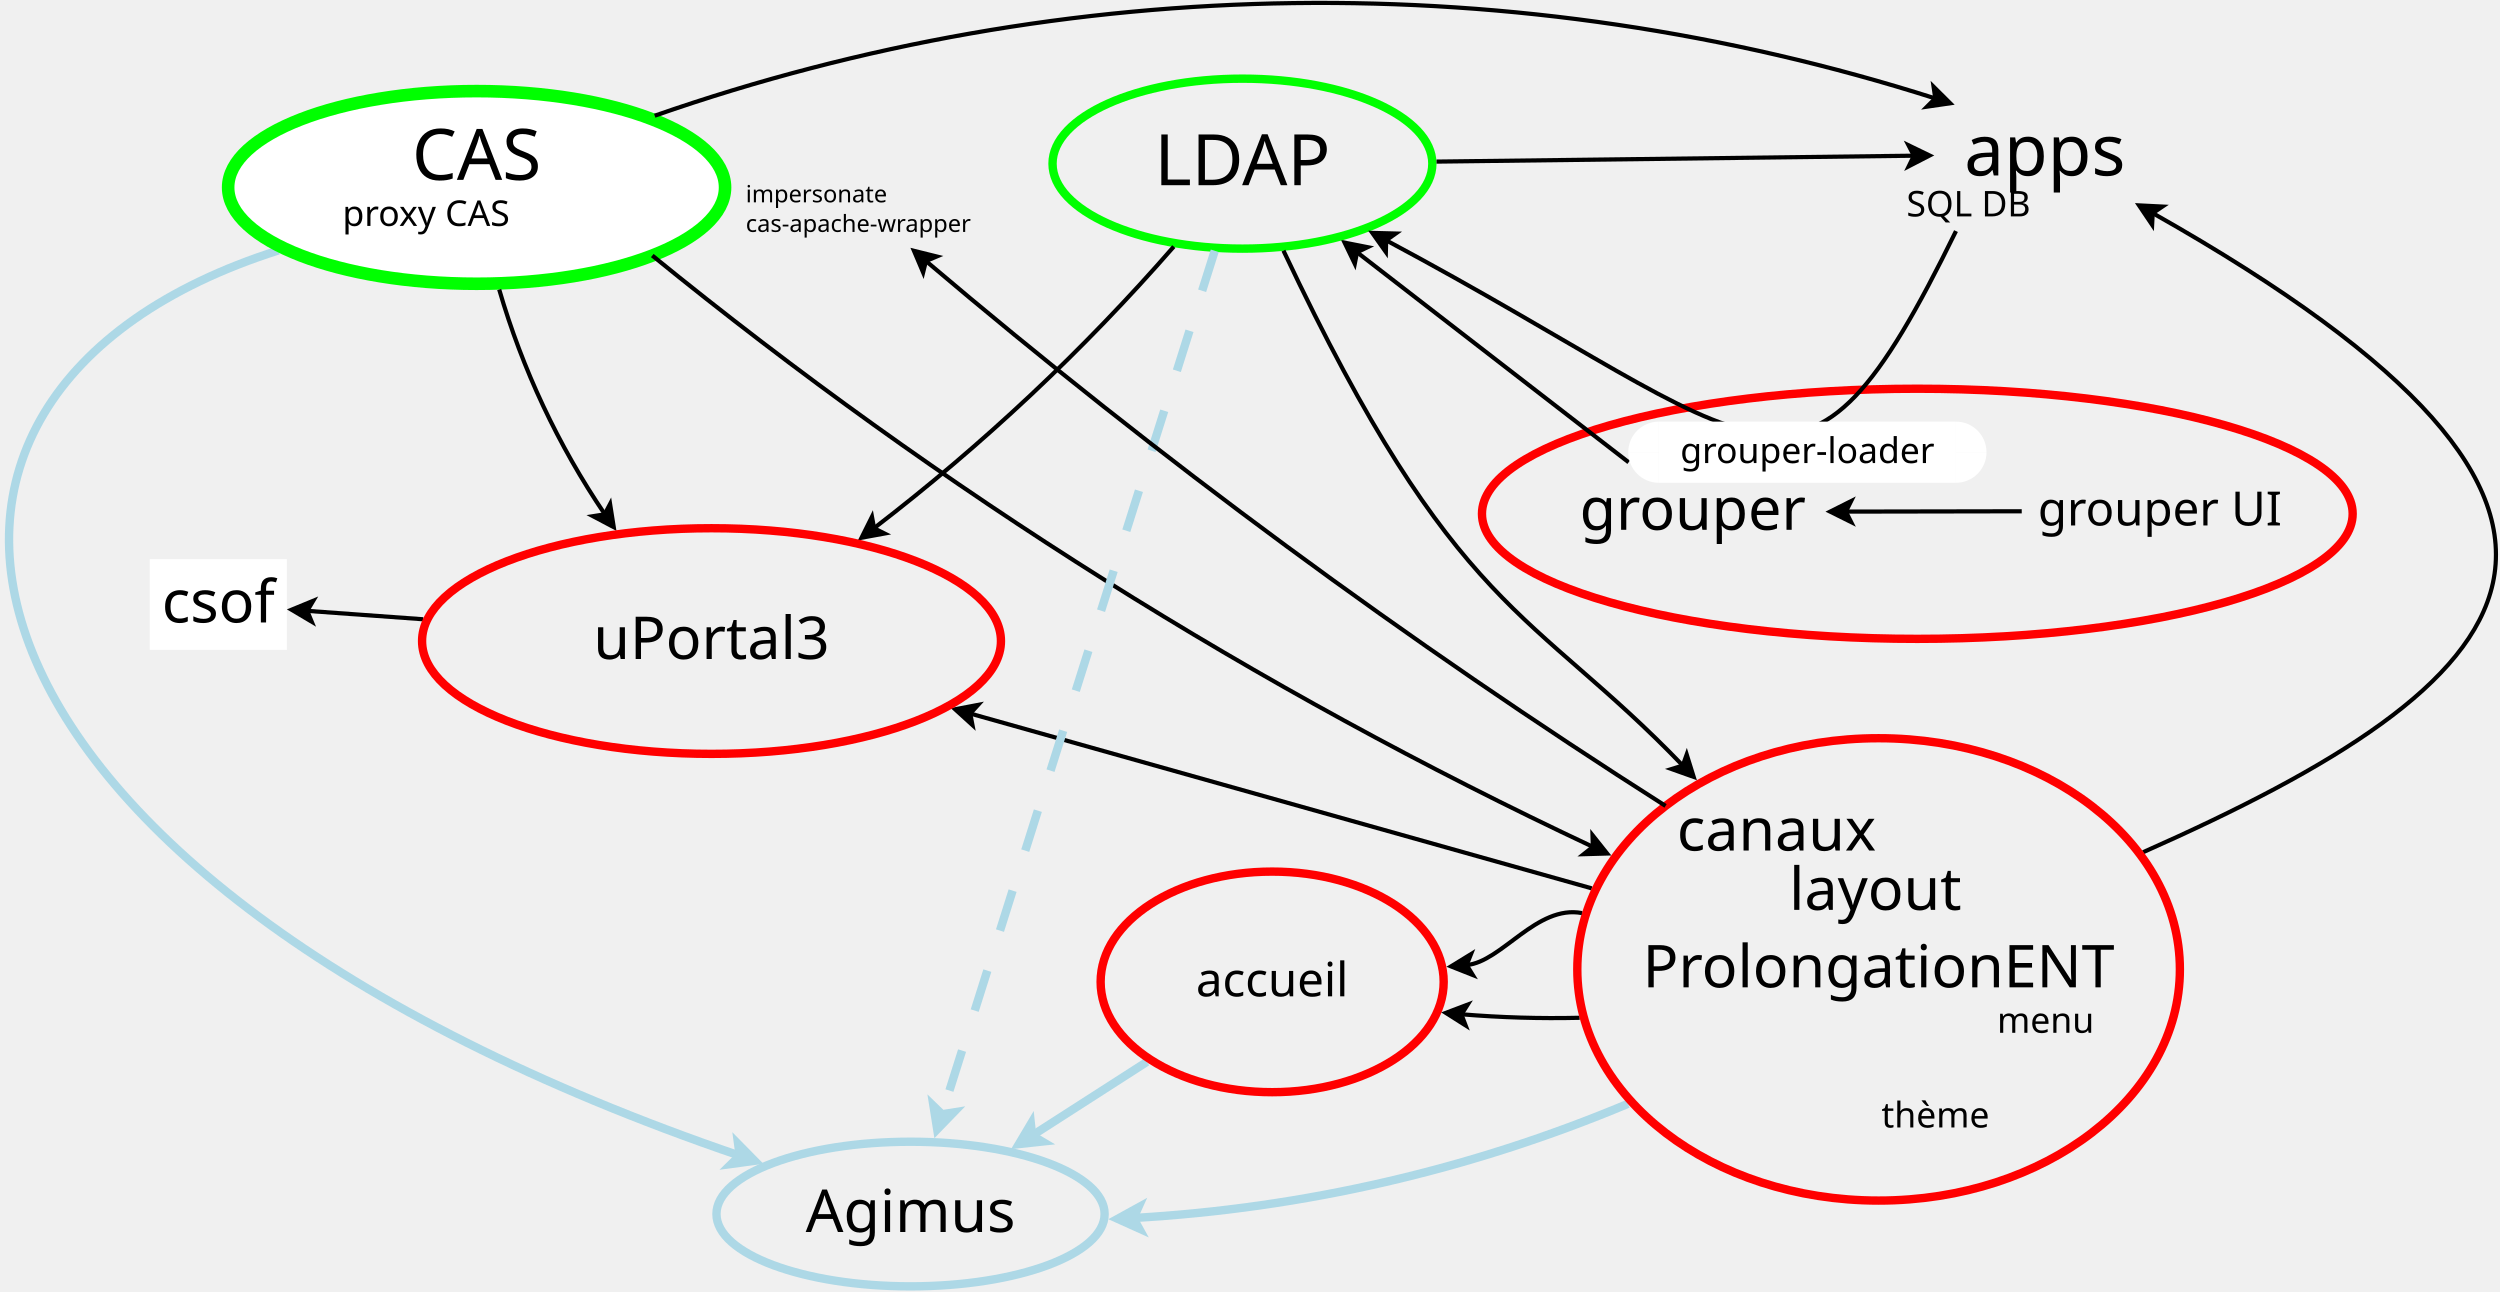
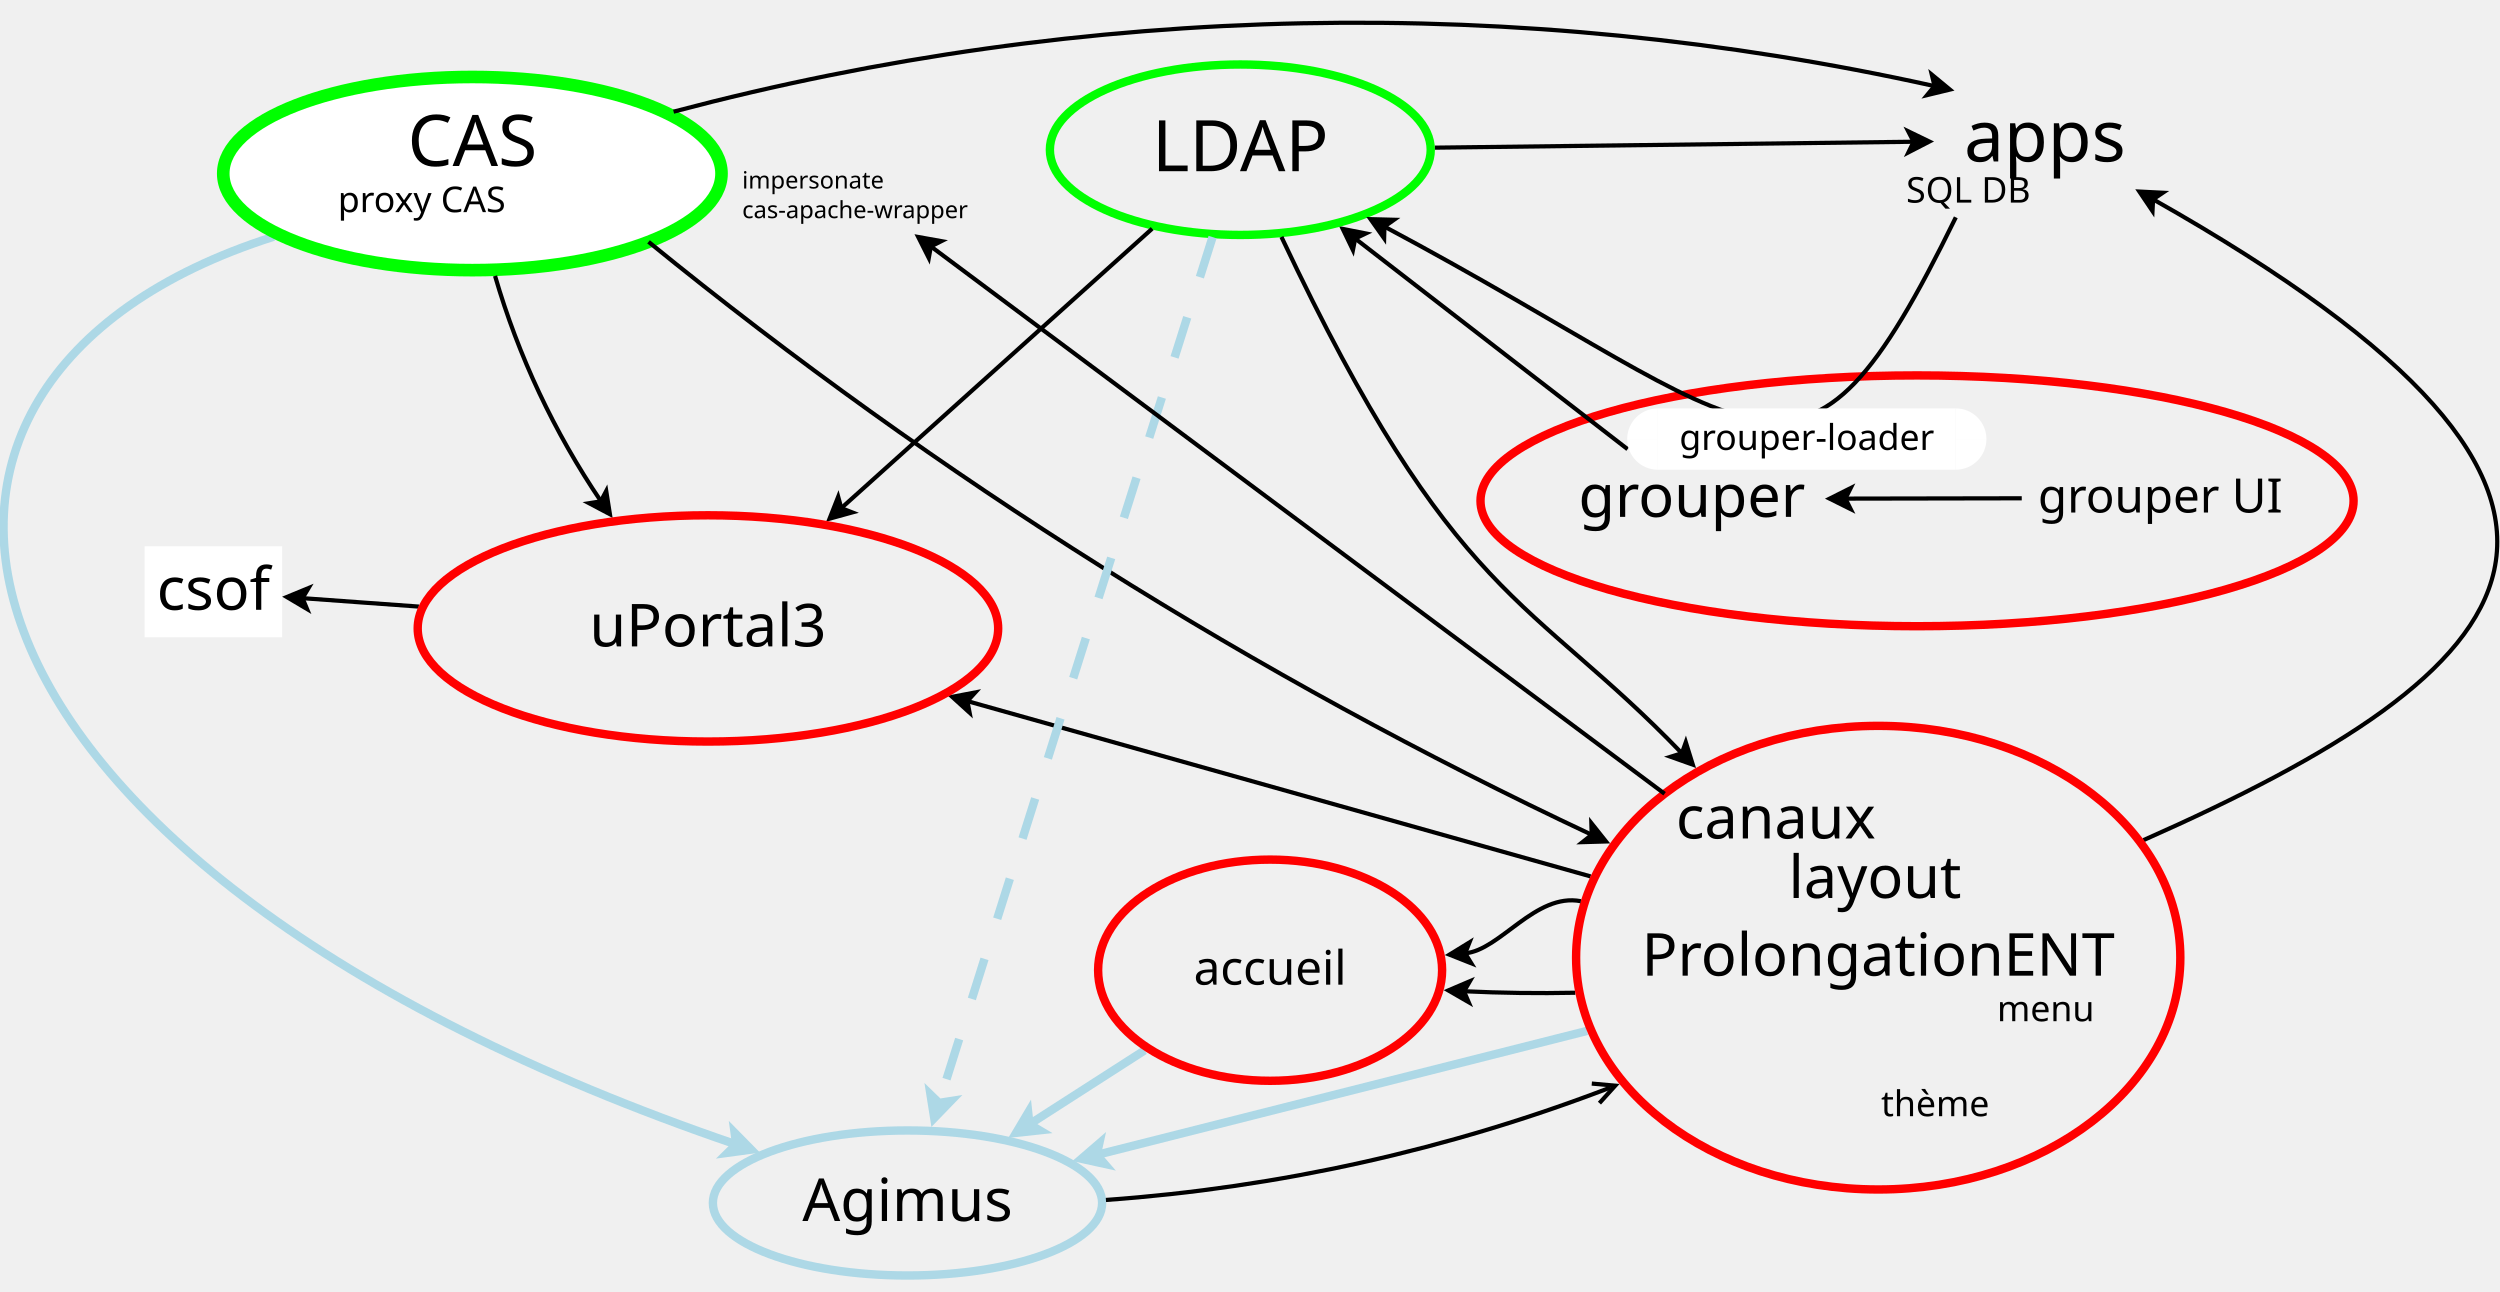
- <svg xmlns="http://www.w3.org/2000/svg" width="60cm" height="31cm" viewBox="-936 -277 1187 616">
-   <g>
-     <path style="fill: none; fill-opacity:0; stroke-width: 4; stroke: #add8e6" d="M -805.842 -157.592 C -1022.48,-88.775 -975.454,141.133 -585.852,274.164" />
-     <polygon style="fill: #add8e6" points="-578.754,276.587 -589.833,278.088 -585.852,274.164 -586.602,268.624 " />
-     <polygon style="fill: none; fill-opacity:0; stroke-width: 4; stroke: #add8e6" points="-578.754,276.587 -589.833,278.088 -585.852,274.164 -586.602,268.624 " />
+ <svg xmlns="http://www.w3.org/2000/svg" width="60cm" height="31cm" viewBox="-936 -265 1189 604">
+   <g>
+     <path style="fill: none; fill-opacity:0; stroke-width: 4; stroke: #add8e6" d="M -805.842 -157.593 C -1022.48,-88.775 -975.454,141.134 -585.852,274.163" />
+     <polygon style="fill: #add8e6" points="-578.755,276.587 -589.834,278.087 -585.852,274.163 -586.602,268.624 " />
+     <polygon style="fill: none; fill-opacity:0; stroke-width: 4; stroke: #add8e6" points="-578.755,276.587 -589.834,278.087 -585.852,274.163 -586.602,268.624 " />
  </g>
  <ellipse style="fill: none; fill-opacity:0; stroke-width: 4; stroke: #ff0000" cx="-24.255" cy="-31.972" rx="207.621" ry="59.644" />
  <g>
    <ellipse style="fill: #ffffff" cx="-711.337" cy="-187.614" rx="118.489" ry="45.94" />
    <ellipse style="fill: none; fill-opacity:0; stroke-width: 6; stroke: #00ff00" cx="-711.337" cy="-187.614" rx="118.489" ry="45.94" />
  </g>
  <text font-size="33.867" style="fill: #000000;text-anchor:middle;font-family:sans-serif;font-style:normal;font-weight:normal" x="-711.336" y="-233.554">
    <tspan x="-711.336" y="-233.554" />
    <tspan x="-711.336" y="-191.221">CAS</tspan>
  </text>
  <g>
-     <line style="fill: none; fill-opacity:0; stroke-width: 2; stroke: #000000" x1="-161.919" y1="-56.531" x2="-291.453" y2="-156.693" />
-     <polygon style="fill: #000000" points="-297.386,-161.281 -286.417,-159.119 -291.453,-156.693 -292.534,-151.209 " />
-     <polygon style="fill: none; fill-opacity:0; stroke-width: 2; stroke: #000000" points="-297.386,-161.281 -286.417,-159.119 -291.453,-156.693 -292.534,-151.209 " />
+     <line style="fill: none; fill-opacity:0; stroke-width: 2; stroke: #000000" x1="-161.919" y1="-56.531" x2="-291.463" y2="-156.701" />
+     <polygon style="fill: #000000" points="-297.397,-161.289 -286.427,-159.127 -291.463,-156.701 -292.544,-151.216 " />
+     <polygon style="fill: none; fill-opacity:0; stroke-width: 2; stroke: #000000" points="-297.397,-161.289 -286.427,-159.127 -291.463,-156.701 -292.544,-151.216 " />
  </g>
  <g>
    <rect style="fill: none; fill-opacity:0; stroke-width: 2.35099e-37; stroke: #ffffff" x="25.542" y="-53.401" width="131.75" height="40.222" />
    <text font-size="22.578" style="fill: #000000;text-anchor:middle;font-family:sans-serif;font-style:normal;font-weight:normal" x="91.417" y="-26.401">
      <tspan x="91.417" y="-26.401">grouper UI</tspan>
    </text>
  </g>
  <g>
    <line style="fill: none; fill-opacity:0; stroke-width: 2; stroke: #000000" x1="25.545" y1="-33.17" x2="-58.319" y2="-33.016" />
    <polygon style="fill: #000000" points="-65.819,-33.003 -55.828,-38.021 -58.319,-33.016 -55.81,-28.021 " />
    <polygon style="fill: none; fill-opacity:0; stroke-width: 2; stroke: #000000" points="-65.819,-33.003 -55.828,-38.021 -58.319,-33.016 -55.81,-28.021 " />
  </g>
  <g>
    <rect style="fill: none; fill-opacity:0; stroke-width: 2.35099e-37; stroke: #ffffff" x="-194.612" y="-56.522" width="126.55" height="47.278" />
    <text font-size="28.222" style="fill: #000000;text-anchor:middle;font-family:sans-serif;font-style:normal;font-weight:normal" x="-131.337" y="-24.322">
      <tspan x="-131.337" y="-24.322">grouper</tspan>
    </text>
  </g>
  <g>
    <ellipse style="fill: none; fill-opacity:0; stroke-width: 4; stroke: #00ff00" cx="-346.107" cy="-198.955" rx="90.567" ry="40.533" />
-     <text font-size="33.867" style="fill: #000000;text-anchor:middle;font-family:sans-serif;font-style:normal;font-weight:normal" x="-346.107" y="-188.671">
-       <tspan x="-346.107" y="-188.671">LDAP</tspan>
-     </text>
-   </g>
-   <g>
-     <path style="fill: none; fill-opacity:0; stroke-width: 2; stroke: #000000" d="M -521.805,-25.102 A 988.199,988.199 0 0 0 -378.841,-159.396" />
-     <polygon style="fill: #000000" points="-527.77,-20.556 -522.784,-30.563 -521.776,-25.064 -516.773,-22.571 " />
-     <polygon style="fill: none; fill-opacity:0; stroke-width: 2; stroke: #000000" points="-527.77,-20.556 -522.784,-30.563 -521.776,-25.064 -516.773,-22.571 " />
+     <text font-size="33.867" style="fill: #000000;text-anchor:middle;font-family:sans-serif;font-style:normal;font-weight:normal" x="-346.107" y="-188.721">
+       <tspan x="-346.107" y="-188.721">LDAP</tspan>
+     </text>
+   </g>
+   <g>
+     <line style="fill: none; fill-opacity:0; stroke-width: 2; stroke: #000000" x1="-388.031" y1="-161.406" x2="-535.875" y2="-28.504" />
+     <polygon style="fill: #000000" points="-541.452,-23.49 -537.358,-33.894 -535.875,-28.504 -530.673,-26.457 " />
+     <polygon style="fill: none; fill-opacity:0; stroke-width: 2; stroke: #000000" points="-541.452,-23.49 -537.358,-33.894 -535.875,-28.504 -530.673,-26.457 " />
  </g>
  <g>
    <line style="fill: none; fill-opacity:0; stroke-width: 2; stroke: #000000" x1="-179.491" y1="146.674" x2="-475.916" y2="63.295" />
-     <polygon style="fill: #000000" points="-483.136,61.264 -472.156,59.159 -475.916,63.295 -474.864,68.785 " />
-     <polygon style="fill: none; fill-opacity:0; stroke-width: 2; stroke: #000000" points="-483.136,61.264 -472.156,59.159 -475.916,63.295 -474.864,68.785 " />
-   </g>
-   <g>
-     <line style="fill: none; fill-opacity:0; stroke-width: 4; stroke: #add8e6" x1="-391.661" y1="229.394" x2="-446.396" y2="264.553" />
-     <polygon style="fill: #add8e6" points="-452.706,268.606 -446.995,258.995 -446.396,264.553 -441.59,267.408 " />
-     <polygon style="fill: none; fill-opacity:0; stroke-width: 4; stroke: #add8e6" points="-452.706,268.606 -446.995,258.995 -446.396,264.553 -441.59,267.408 " />
+     <polygon style="fill: #000000" points="-483.136,61.264 -472.156,59.159 -475.916,63.295 -474.863,68.785 " />
+     <polygon style="fill: none; fill-opacity:0; stroke-width: 2; stroke: #000000" points="-483.136,61.264 -472.156,59.159 -475.916,63.295 -474.863,68.785 " />
+   </g>
+   <g>
+     <line style="fill: none; fill-opacity:0; stroke-width: 4; stroke: #add8e6" x1="-391.676" y1="229.404" x2="-446.396" y2="264.552" />
+     <polygon style="fill: #add8e6" points="-452.706,268.606 -446.995,258.994 -446.396,264.552 -441.59,267.408 " />
+     <polygon style="fill: none; fill-opacity:0; stroke-width: 4; stroke: #add8e6" points="-452.706,268.606 -446.995,258.994 -446.396,264.552 -441.59,267.408 " />
  </g>
  <text font-size="12.8" style="fill: #000000;text-anchor:start;font-family:sans-serif;font-style:normal;font-weight:normal" x="-283.554" y="117.401">
    <tspan x="-283.554" y="117.401" />
  </text>
  <text font-size="12.8" style="fill: #000000;text-anchor:start;font-family:sans-serif;font-style:normal;font-weight:normal" x="-283.554" y="117.401">
    <tspan x="-283.554" y="117.401" />
  </text>
  <g>
    <line style="fill: none; fill-opacity:0; stroke-width: 2.35099e-37; stroke: #ffffff" x1="17.013" y1="-236.77" x2="56.08" y2="-236.77" />
    <line style="fill: none; fill-opacity:0; stroke-width: 2.35099e-37; stroke: #ffffff" x1="17.013" y1="-170.437" x2="56.08" y2="-170.437" />
    <path style="fill: none; fill-opacity:0; stroke-width: 2.35099e-37; stroke: #ffffff" d="M 17.013,-236.77 A 33.167,33.167 0 0 0 -16.154,-203.603" />
    <path style="fill: none; fill-opacity:0; stroke-width: 2.35099e-37; stroke: #ffffff" d="M 89.246,-203.603 A 33.167,33.167 0 0 0 56.08,-236.77" />
    <line style="fill: none; fill-opacity:0; stroke-width: 2.35099e-37; stroke: #ffffff" x1="-16.154" y1="-203.603" x2="-16.154" y2="-203.603" />
    <line style="fill: none; fill-opacity:0; stroke-width: 2.35099e-37; stroke: #ffffff" x1="89.246" y1="-203.603" x2="89.246" y2="-203.603" />
    <path style="fill: none; fill-opacity:0; stroke-width: 2.35099e-37; stroke: #ffffff" d="M -16.154,-203.603 A 33.167,33.167 0 0 0 17.013,-170.437" />
    <path style="fill: none; fill-opacity:0; stroke-width: 2.35099e-37; stroke: #ffffff" d="M 56.08,-170.437 A 33.167,33.167 0 0 0 89.246,-203.603" />
-     <text font-size="33.867" style="fill: #000000;text-anchor:middle;font-family:sans-serif;font-style:normal;font-weight:normal" x="36.546" y="-193.32">
-       <tspan x="36.546" y="-193.32">apps</tspan>
-     </text>
-   </g>
-   <g>
-     <line style="fill: none; fill-opacity:0; stroke-width: 2; stroke: #000000" x1="-253.561" y1="-199.931" x2="-25.889" y2="-202.748" />
-     <polygon style="fill: #000000" points="-18.39,-202.84 -28.327,-197.717 -25.889,-202.748 -28.451,-207.716 " />
-     <polygon style="fill: none; fill-opacity:0; stroke-width: 2; stroke: #000000" points="-18.39,-202.84 -28.327,-197.717 -25.889,-202.748 -28.451,-207.716 " />
-   </g>
-   <g>
-     <path style="fill: none; fill-opacity:0; stroke-width: 2; stroke: #000000" d="M -15.7,-230.058 A 965.099,965.099 0 0 0 -626.397,-221.824" />
-     <polygon style="fill: #000000" points="-8.563,-227.756 -19.626,-226.14 -15.686,-230.105 -16.494,-235.636 " />
-     <polygon style="fill: none; fill-opacity:0; stroke-width: 2; stroke: #000000" points="-8.563,-227.756 -19.626,-226.14 -15.686,-230.105 -16.494,-235.636 " />
+     <text font-size="33.867" style="fill: #000000;text-anchor:middle;font-family:sans-serif;font-style:normal;font-weight:normal" x="36.546" y="-193.37">
+       <tspan x="36.546" y="-193.37">apps</tspan>
+     </text>
+   </g>
+   <g>
+     <line style="fill: none; fill-opacity:0; stroke-width: 2; stroke: #000000" x1="-253.561" y1="-199.932" x2="-25.889" y2="-202.748" />
+     <polygon style="fill: #000000" points="-18.39,-202.841 -28.327,-197.718 -25.889,-202.748 -28.451,-207.717 " />
+     <polygon style="fill: none; fill-opacity:0; stroke-width: 2; stroke: #000000" points="-18.39,-202.841 -28.327,-197.718 -25.889,-202.748 -28.451,-207.717 " />
+   </g>
+   <g>
+     <path style="fill: none; fill-opacity:0; stroke-width: 2; stroke: #000000" d="M -15.936,-229.203 A 1268.35,1268.35 0 0 0 -615.648,-217.052" />
+     <polygon style="fill: #000000" points="-8.619,-227.557 -19.485,-224.927 -15.928,-229.239 -17.243,-234.672 " />
+     <polygon style="fill: none; fill-opacity:0; stroke-width: 2; stroke: #000000" points="-8.619,-227.557 -19.485,-224.927 -15.928,-229.239 -17.243,-234.672 " />
  </g>
  <g>
    <path style="fill: none; fill-opacity:0; stroke-width: 2; stroke: #000000" d="M -627.552,-155.129 A 2177.59,2177.59 0 0 0 -178.985,126.859" />
    <polygon style="fill: #000000" points="-172.192,130.038 -183.367,130.36 -178.994,126.879 -179.155,121.291 " />
    <polygon style="fill: none; fill-opacity:0; stroke-width: 2; stroke: #000000" points="-172.192,130.038 -183.367,130.36 -178.994,126.879 -179.155,121.291 " />
  </g>
  <g>
    <rect style="fill: #ffffff" x="-867.212" y="-10.343" width="65.4" height="43.278" />
    <rect style="fill: none; fill-opacity:0; stroke-width: 2.35099e-37; stroke: #ffffff" x="-867.212" y="-10.343" width="65.4" height="43.278" />
    <text font-size="28.222" style="fill: #000000;text-anchor:middle;font-family:sans-serif;font-style:normal;font-weight:normal" x="-834.512" y="19.857">
      <tspan x="-834.512" y="19.857">csof</tspan>
    </text>
  </g>
  <g>
-     <line style="fill: none; fill-opacity:0; stroke-width: 2; stroke: #000000" x1="-736.792" y1="18.338" x2="-792.107" y2="14.326" />
-     <polygon style="fill: #000000" points="-799.587,13.783 -789.251,9.52 -792.107,14.326 -789.975,19.494 " />
-     <polygon style="fill: none; fill-opacity:0; stroke-width: 2; stroke: #000000" points="-799.587,13.783 -789.251,9.52 -792.107,14.326 -789.975,19.494 " />
+     <line style="fill: none; fill-opacity:0; stroke-width: 2; stroke: #000000" x1="-736.792" y1="18.339" x2="-792.106" y2="14.326" />
+     <polygon style="fill: #000000" points="-799.587,13.783 -789.251,9.52 -792.106,14.326 -789.975,19.494 " />
+     <polygon style="fill: none; fill-opacity:0; stroke-width: 2; stroke: #000000" points="-799.587,13.783 -789.251,9.52 -792.106,14.326 -789.975,19.494 " />
  </g>
  <g>
    <rect style="fill: none; fill-opacity:0; stroke-width: 2.35099e-37; stroke: #ffffff" x="-783.292" y="-189.009" width="95.75" height="29.167" />
    <text font-size="16.933" style="fill: #000000;text-anchor:middle;font-family:sans-serif;font-style:normal;font-weight:normal" x="-735.417" y="-169.259">
      <tspan x="-735.417" y="-169.259">proxy CAS</tspan>
    </text>
  </g>
  <g>
    <rect style="fill: none; fill-opacity:0; stroke-width: 2.35099e-37; stroke: #ffffff" x="-35.682" y="-193.539" width="71.65" height="29.167" />
    <text font-size="16.933" style="fill: #000000;text-anchor:middle;font-family:sans-serif;font-style:normal;font-weight:normal" x="0.143" y="-173.789">
      <tspan x="0.143" y="-173.789">SQL DB</tspan>
    </text>
  </g>
  <g>
-     <path style="fill: none; fill-opacity:0; stroke-width: 2; stroke: #000000" d="M -5.813 -166.788 C -80.35,-14.519 -93.402,-64.167 -277.561,-162.393" />
+     <path style="fill: none; fill-opacity:0; stroke-width: 2; stroke: #000000" d="M -5.813 -166.787 C -80.35,-14.519 -93.402,-64.167 -277.561,-162.393" />
    <polygon style="fill: #000000" points="-284.179,-165.922 -273.002,-165.628 -277.561,-162.393 -277.708,-156.804 " />
    <polygon style="fill: none; fill-opacity:0; stroke-width: 2; stroke: #000000" points="-284.179,-165.922 -273.002,-165.628 -277.561,-162.393 -277.708,-156.804 " />
  </g>
  <g>
    <rect style="fill: #ffffff" x="-147.525" y="-75.924" width="141.683" height="29.167" />
    <path style="fill: #ffffff" d="M -147.525,-75.924 A 14.583,14.583 0 0 0 -162.109,-61.341 L -147.525,-61.341 z" />
    <path style="fill: #ffffff" d="M 8.741,-61.341 A 14.583,14.583 0 0 0 -5.842,-75.924 L -5.842,-61.341 z" />
    <rect style="fill: #ffffff" x="-162.109" y="-61.341" width="170.85" height="0" />
    <path style="fill: #ffffff" d="M -162.109,-61.341 A 14.583,14.583 0 0 0 -147.525,-46.758 L -147.525,-61.341 z" />
    <path style="fill: #ffffff" d="M -5.842,-46.758 A 14.583,14.583 0 0 0 8.741,-61.341 L -5.842,-61.341 z" />
    <line style="fill: none; fill-opacity:0; stroke-width: 2.35099e-37; stroke: #ffffff" x1="-147.525" y1="-75.924" x2="-5.842" y2="-75.924" />
    <line style="fill: none; fill-opacity:0; stroke-width: 2.35099e-37; stroke: #ffffff" x1="-147.525" y1="-46.758" x2="-5.842" y2="-46.758" />
    <path style="fill: none; fill-opacity:0; stroke-width: 2.35099e-37; stroke: #ffffff" d="M -147.525,-75.924 A 14.583,14.583 0 0 0 -162.109,-61.341" />
    <path style="fill: none; fill-opacity:0; stroke-width: 2.35099e-37; stroke: #ffffff" d="M 8.741,-61.341 A 14.583,14.583 0 0 0 -5.842,-75.924" />
    <line style="fill: none; fill-opacity:0; stroke-width: 2.35099e-37; stroke: #ffffff" x1="-162.109" y1="-61.341" x2="-162.109" y2="-61.341" />
    <line style="fill: none; fill-opacity:0; stroke-width: 2.35099e-37; stroke: #ffffff" x1="8.741" y1="-61.341" x2="8.741" y2="-61.341" />
    <path style="fill: none; fill-opacity:0; stroke-width: 2.35099e-37; stroke: #ffffff" d="M -162.109,-61.341 A 14.583,14.583 0 0 0 -147.525,-46.758" />
    <path style="fill: none; fill-opacity:0; stroke-width: 2.35099e-37; stroke: #ffffff" d="M -5.842,-46.758 A 14.583,14.583 0 0 0 8.741,-61.341" />
    <text font-size="16.933" style="fill: #000000;text-anchor:middle;font-family:sans-serif;font-style:normal;font-weight:normal" x="-76.684" y="-56.174">
      <tspan x="-76.684" y="-56.174">grouper-loader</tspan>
    </text>
  </g>
  <g>
    <path style="fill: none; fill-opacity:0; stroke-width: 2; stroke: #000000" d="M -700.558,-138.928 A 380.932,380.932 0 0 0 -650.191,-31.773" />
-     <polygon style="fill: #000000" points="-645.931,-25.604 -655.816,-30.828 -650.294,-31.704 -647.683,-36.646 " />
-     <polygon style="fill: none; fill-opacity:0; stroke-width: 2; stroke: #000000" points="-645.931,-25.604 -655.816,-30.828 -650.294,-31.704 -647.683,-36.646 " />
-   </g>
-   <g>
-     <path style="fill: none; fill-opacity:0; stroke-width: 4; stroke: #add8e6" d="M -398.117,303.864 A 714.524,714.524 0 0 0 -162.258,249.404" />
-     <polygon style="fill: #add8e6" points="-405.605,304.263 -395.813,298.868 -398.111,303.964 -395.414,308.86 " />
-     <polygon style="fill: none; fill-opacity:0; stroke-width: 4; stroke: #add8e6" points="-405.605,304.263 -395.813,298.868 -398.111,303.964 -395.414,308.86 " />
+     <polygon style="fill: #000000" points="-645.93,-25.604 -655.815,-30.828 -650.294,-31.703 -647.682,-36.646 " />
+     <polygon style="fill: none; fill-opacity:0; stroke-width: 2; stroke: #000000" points="-645.93,-25.604 -655.815,-30.828 -650.294,-31.703 -647.682,-36.646 " />
+   </g>
+   <g>
+     <line style="fill: none; fill-opacity:0; stroke-width: 4; stroke: #add8e6" x1="-181.208" y1="220.132" x2="-414.386" y2="279.113" />
+     <polygon style="fill: #add8e6" points="-421.657,280.953 -413.189,273.653 -414.386,279.113 -410.736,283.348 " />
+     <polygon style="fill: none; fill-opacity:0; stroke-width: 4; stroke: #add8e6" points="-421.657,280.953 -413.189,273.653 -414.386,279.113 -410.736,283.348 " />
  </g>
  <g>
    <ellipse style="fill: none; fill-opacity:0; stroke-width: 4; stroke: #ff0000" cx="-599.306" cy="28.716" rx="138.036" ry="53.807" />
    <text font-size="28.222" style="fill: #000000;text-anchor:middle;font-family:sans-serif;font-style:normal;font-weight:normal" x="-599.306" y="37.277">
      <tspan x="-599.306" y="37.277">uPortal3</tspan>
    </text>
  </g>
  <g>
    <ellipse style="fill: none; fill-opacity:0; stroke-width: 4; stroke: #add8e6" cx="-504.391" cy="301.979" rx="92.559" ry="34.486" />
    <text font-size="28.222" style="fill: #000000;text-anchor:middle;font-family:sans-serif;font-style:normal;font-weight:normal" x="-504.391" y="310.54">
      <tspan x="-504.391" y="310.54">Agimus</tspan>
    </text>
  </g>
  <g>
-     <line style="fill: none; fill-opacity:0; stroke-width: 4; stroke-dasharray: 20; stroke: #add8e6" x1="-359.305" y1="-157.391" x2="-489.414" y2="254.4" />
-     <polygon style="fill: #add8e6" points="-491.674,261.551 -493.428,250.51 -489.414,254.4 -483.893,253.522 " />
-     <polygon style="fill: none; fill-opacity:0; stroke-width: 4; stroke: #add8e6" points="-491.674,261.551 -493.428,250.51 -489.414,254.4 -483.893,253.522 " />
+     <line style="fill: none; fill-opacity:0; stroke-width: 4; stroke-dasharray: 20; stroke: #add8e6" x1="-359.305" y1="-157.391" x2="-489.415" y2="254.399" />
+     <polygon style="fill: #add8e6" points="-491.674,261.551 -493.429,250.509 -489.415,254.399 -483.894,253.522 " />
+     <polygon style="fill: none; fill-opacity:0; stroke-width: 4; stroke: #add8e6" points="-491.674,261.551 -493.429,250.509 -489.415,254.399 -483.894,253.522 " />
  </g>
  <g>
    <ellipse style="fill: none; fill-opacity:0; stroke-width: 4; stroke: #ff0000" cx="-331.933" cy="191.266" rx="81.803" ry="52.6" />
    <text font-size="22.578" style="fill: #000000;text-anchor:middle;font-family:sans-serif;font-style:normal;font-weight:normal" x="-331.933" y="198.155">
      <tspan x="-331.933" y="198.155">accueil</tspan>
    </text>
  </g>
  <g>
-     <path style="fill: none; fill-opacity:0; stroke-width: 2; stroke: #000000" d="M -241.648,206.715 A 529.485,529.485 0 0 0 -185.285,208.384" />
-     <polygon style="fill: #000000" points="-249.117,206.046 -238.663,202.083 -241.656,206.805 -239.674,212.032 " />
-     <polygon style="fill: none; fill-opacity:0; stroke-width: 2; stroke: #000000" points="-249.117,206.046 -238.663,202.083 -241.656,206.805 -239.674,212.032 " />
+     <path style="fill: none; fill-opacity:0; stroke-width: 2; stroke: #000000" d="M -239.698,201.277 A 769.803,769.803 0 0 0 -186.777,201.988" />
+     <polygon style="fill: #000000" points="-247.187,200.885 -236.903,196.499 -239.701,201.338 -237.507,206.48 " />
+     <polygon style="fill: none; fill-opacity:0; stroke-width: 2; stroke: #000000" points="-247.187,200.885 -236.903,196.499 -239.701,201.338 -237.507,206.48 " />
  </g>
  <g>
    <path style="fill: none; fill-opacity:0; stroke-width: 2; stroke: #000000" d="M 83.382 129.435 C 265.568,48.714 344.576,-30.414 88.009,-175.362" />
    <polygon style="fill: #000000" points="81.479,-179.051 92.645,-178.486 88.009,-175.362 87.726,-169.779 " />
    <polygon style="fill: none; fill-opacity:0; stroke-width: 2; stroke: #000000" points="81.479,-179.051 92.645,-178.486 88.009,-175.362 87.726,-169.779 " />
  </g>
  <g>
    <ellipse style="fill: none; fill-opacity:0; stroke-width: 4; stroke: #ff0000" cx="-42.72" cy="185.308" rx="143.688" ry="110.249" />
    <text font-size="28.222" style="fill: #000000;text-anchor:middle;font-family:sans-serif;font-style:normal;font-weight:normal" x="-42.72" y="193.869">
      <tspan x="-42.72" y="193.869">ProlongationENT</tspan>
    </text>
  </g>
  <g>
-     <line style="fill: none; fill-opacity:0; stroke-width: 2.35099e-37; stroke: #ffffff" x1="-125.061" y1="98.427" x2="-57.738" y2="98.427" />
-     <line style="fill: none; fill-opacity:0; stroke-width: 2.35099e-37; stroke: #ffffff" x1="-125.061" y1="141.704" x2="-57.738" y2="141.704" />
+     <line style="fill: none; fill-opacity:0; stroke-width: 2.35099e-37; stroke: #ffffff" x1="-125.061" y1="98.427" x2="-57.739" y2="98.427" />
+     <line style="fill: none; fill-opacity:0; stroke-width: 2.35099e-37; stroke: #ffffff" x1="-125.061" y1="141.704" x2="-57.739" y2="141.704" />
    <path style="fill: none; fill-opacity:0; stroke-width: 2.35099e-37; stroke: #ffffff" d="M -125.061,98.427 A 21.639,21.639 0 0 0 -146.7,120.065" />
-     <path style="fill: none; fill-opacity:0; stroke-width: 2.35099e-37; stroke: #ffffff" d="M -36.099,120.065 A 21.639,21.639 0 0 0 -57.738,98.427" />
+     <path style="fill: none; fill-opacity:0; stroke-width: 2.35099e-37; stroke: #ffffff" d="M -36.1,120.065 A 21.639,21.639 0 0 0 -57.739,98.427" />
    <line style="fill: none; fill-opacity:0; stroke-width: 2.35099e-37; stroke: #ffffff" x1="-146.7" y1="120.065" x2="-146.7" y2="120.065" />
-     <line style="fill: none; fill-opacity:0; stroke-width: 2.35099e-37; stroke: #ffffff" x1="-36.099" y1="120.065" x2="-36.099" y2="120.065" />
+     <line style="fill: none; fill-opacity:0; stroke-width: 2.35099e-37; stroke: #ffffff" x1="-36.1" y1="120.065" x2="-36.1" y2="120.065" />
    <path style="fill: none; fill-opacity:0; stroke-width: 2.35099e-37; stroke: #ffffff" d="M -146.7,120.065 A 21.639,21.639 0 0 0 -125.061,141.704" />
-     <path style="fill: none; fill-opacity:0; stroke-width: 2.35099e-37; stroke: #ffffff" d="M -57.738,141.704 A 21.639,21.639 0 0 0 -36.099,120.065" />
+     <path style="fill: none; fill-opacity:0; stroke-width: 2.35099e-37; stroke: #ffffff" d="M -57.739,141.704 A 21.639,21.639 0 0 0 -36.1,120.065" />
    <text font-size="28.222" style="fill: #000000;text-anchor:middle;font-family:sans-serif;font-style:normal;font-weight:normal" x="-91.4" y="128.627">
      <tspan x="-91.4" y="128.627">canaux</tspan>
    </text>
  </g>
  <g>
    <rect style="fill: none; fill-opacity:0; stroke-width: 2.35099e-37; stroke: #ffffff" x="-92.294" y="126.727" width="96.05" height="43.278" />
    <text font-size="28.222" style="fill: #000000;text-anchor:middle;font-family:sans-serif;font-style:normal;font-weight:normal" x="-44.269" y="156.927">
      <tspan x="-44.269" y="156.927">layout</tspan>
    </text>
  </g>
  <g>
-     <rect style="fill: none; fill-opacity:0; stroke-width: 2.35099e-37; stroke: #ffffff" x="-47.007" y="240.957" width="62.8" height="29.167" />
-     <text font-size="16.933" style="fill: #000000;text-anchor:middle;font-family:sans-serif;font-style:normal;font-weight:normal" x="-15.607" y="260.707">
-       <tspan x="-15.607" y="260.707">thème</tspan>
+     <rect style="fill: none; fill-opacity:0; stroke-width: 2.35099e-37; stroke: #ffffff" x="-47.007" y="240.956" width="62.8" height="29.167" />
+     <text font-size="16.933" style="fill: #000000;text-anchor:middle;font-family:sans-serif;font-style:normal;font-weight:normal" x="-15.607" y="260.706">
+       <tspan x="-15.607" y="260.706">thème</tspan>
    </text>
  </g>
  <g>
    <rect style="fill: none; fill-opacity:0; stroke-width: 2.35099e-37; stroke: #ffffff" x="8.716" y="195.787" width="56.45" height="29.167" />
    <text font-size="16.933" style="fill: #000000;text-anchor:middle;font-family:sans-serif;font-style:normal;font-weight:normal" x="36.941" y="215.537">
      <tspan x="36.941" y="215.537">menu</tspan>
    </text>
  </g>
  <g>
-     <path style="fill: none; fill-opacity:0; stroke-width: 2; stroke: #000000" d="M -497.036,-152.514 A 3205.41,3205.41 0 0 0 -144.323,107.351" />
-     <polygon style="fill: #000000" points="-502.751,-157.371 -491.899,-154.683 -497.046,-152.502 -498.39,-147.076 " />
-     <polygon style="fill: none; fill-opacity:0; stroke-width: 2; stroke: #000000" points="-502.751,-157.371 -491.899,-154.683 -497.046,-152.502 -498.39,-147.076 " />
-   </g>
-   <g>
-     <path style="fill: none; fill-opacity:0; stroke-width: 2; stroke: #000000" d="M -326.551 -157.488 C -244.511,16.471 -208.058,13.2 -136.108,88.096" />
-     <polygon style="fill: #000000" points="-130.912,93.505 -141.446,89.757 -136.108,88.096 -134.234,82.83 " />
-     <polygon style="fill: none; fill-opacity:0; stroke-width: 2; stroke: #000000" points="-130.912,93.505 -141.446,89.757 -136.108,88.096 -134.234,82.83 " />
-   </g>
-   <g>
-     <rect style="fill: none; fill-opacity:0; stroke-width: 2.35099e-37; stroke: #ffffff" x="-586.978" y="-195.011" width="123.05" height="36.222" />
-     <text font-size="11.289" style="fill: #000000;text-anchor:start;font-family:sans-serif;font-style:normal;font-weight:normal" x="-582.978" y="-180.511">
-       <tspan x="-582.978" y="-180.511">impersonate</tspan>
-       <tspan x="-582.978" y="-166.4">cas-apache-wrapper</tspan>
-     </text>
-   </g>
-   <g>
-     <path style="fill: none; fill-opacity:0; stroke-width: 2; stroke: #000000" d="M -184.168 158.451 C -205.803,154.343 -222.497,181.784 -239.164,183.228" />
-     <polygon style="fill: #000000" points="-246.636,183.876 -237.105,178.031 -239.164,183.228 -236.242,187.994 " />
-     <polygon style="fill: none; fill-opacity:0; stroke-width: 2; stroke: #000000" points="-246.636,183.876 -237.105,178.031 -239.164,183.228 -236.242,187.994 " />
+     <line style="fill: none; fill-opacity:0; stroke-width: 2; stroke: #000000" x1="-144.323" y1="107.351" x2="-493.277" y2="-152.96" />
+     <polygon style="fill: #000000" points="-499.289,-157.445 -488.284,-155.473 -493.277,-152.96 -494.263,-147.458 " />
+     <polygon style="fill: none; fill-opacity:0; stroke-width: 2; stroke: #000000" points="-499.289,-157.445 -488.284,-155.473 -493.277,-152.96 -494.263,-147.458 " />
+   </g>
+   <g>
+     <path style="fill: none; fill-opacity:0; stroke-width: 2; stroke: #000000" d="M -326.552 -157.488 C -244.512,16.471 -208.059,13.2 -136.108,88.096" />
+     <polygon style="fill: #000000" points="-130.912,93.505 -141.446,89.757 -136.108,88.096 -134.234,82.829 " />
+     <polygon style="fill: none; fill-opacity:0; stroke-width: 2; stroke: #000000" points="-130.912,93.505 -141.446,89.757 -136.108,88.096 -134.234,82.829 " />
+   </g>
+   <g>
+     <rect style="fill: none; fill-opacity:0; stroke-width: 2.35099e-37; stroke: #ffffff" x="-587.028" y="-195.011" width="123.15" height="36.222" />
+     <text font-size="11.289" style="fill: #000000;text-anchor:start;font-family:sans-serif;font-style:normal;font-weight:normal" x="-583.028" y="-180.511">
+       <tspan x="-583.028" y="-180.511">impersonate</tspan>
+       <tspan x="-583.028" y="-166.4">cas-apache-wrapper</tspan>
+     </text>
+   </g>
+   <g>
+     <path style="fill: none; fill-opacity:0; stroke-width: 2; stroke: #000000" d="M -184.167 158.45 C -205.802,154.342 -222.498,181.784 -239.164,183.228" />
+     <polygon style="fill: #000000" points="-246.636,183.875 -237.105,178.031 -239.164,183.228 -236.242,187.994 " />
+     <polygon style="fill: none; fill-opacity:0; stroke-width: 2; stroke: #000000" points="-246.636,183.875 -237.105,178.031 -239.164,183.228 -236.242,187.994 " />
+   </g>
+   <g>
+     <path style="fill: none; fill-opacity:0; stroke-width: 2; stroke: #000000" d="M -410.024,300.541 A 836.085,836.085 0 0 0 -169.901,247.004" />
+     <polyline style="fill: none; fill-opacity:0; stroke-width: 2; stroke: #000000" points="-175.309,254.498 -167.813,246.202 -178.947,245.183 " />
  </g>
</svg>
